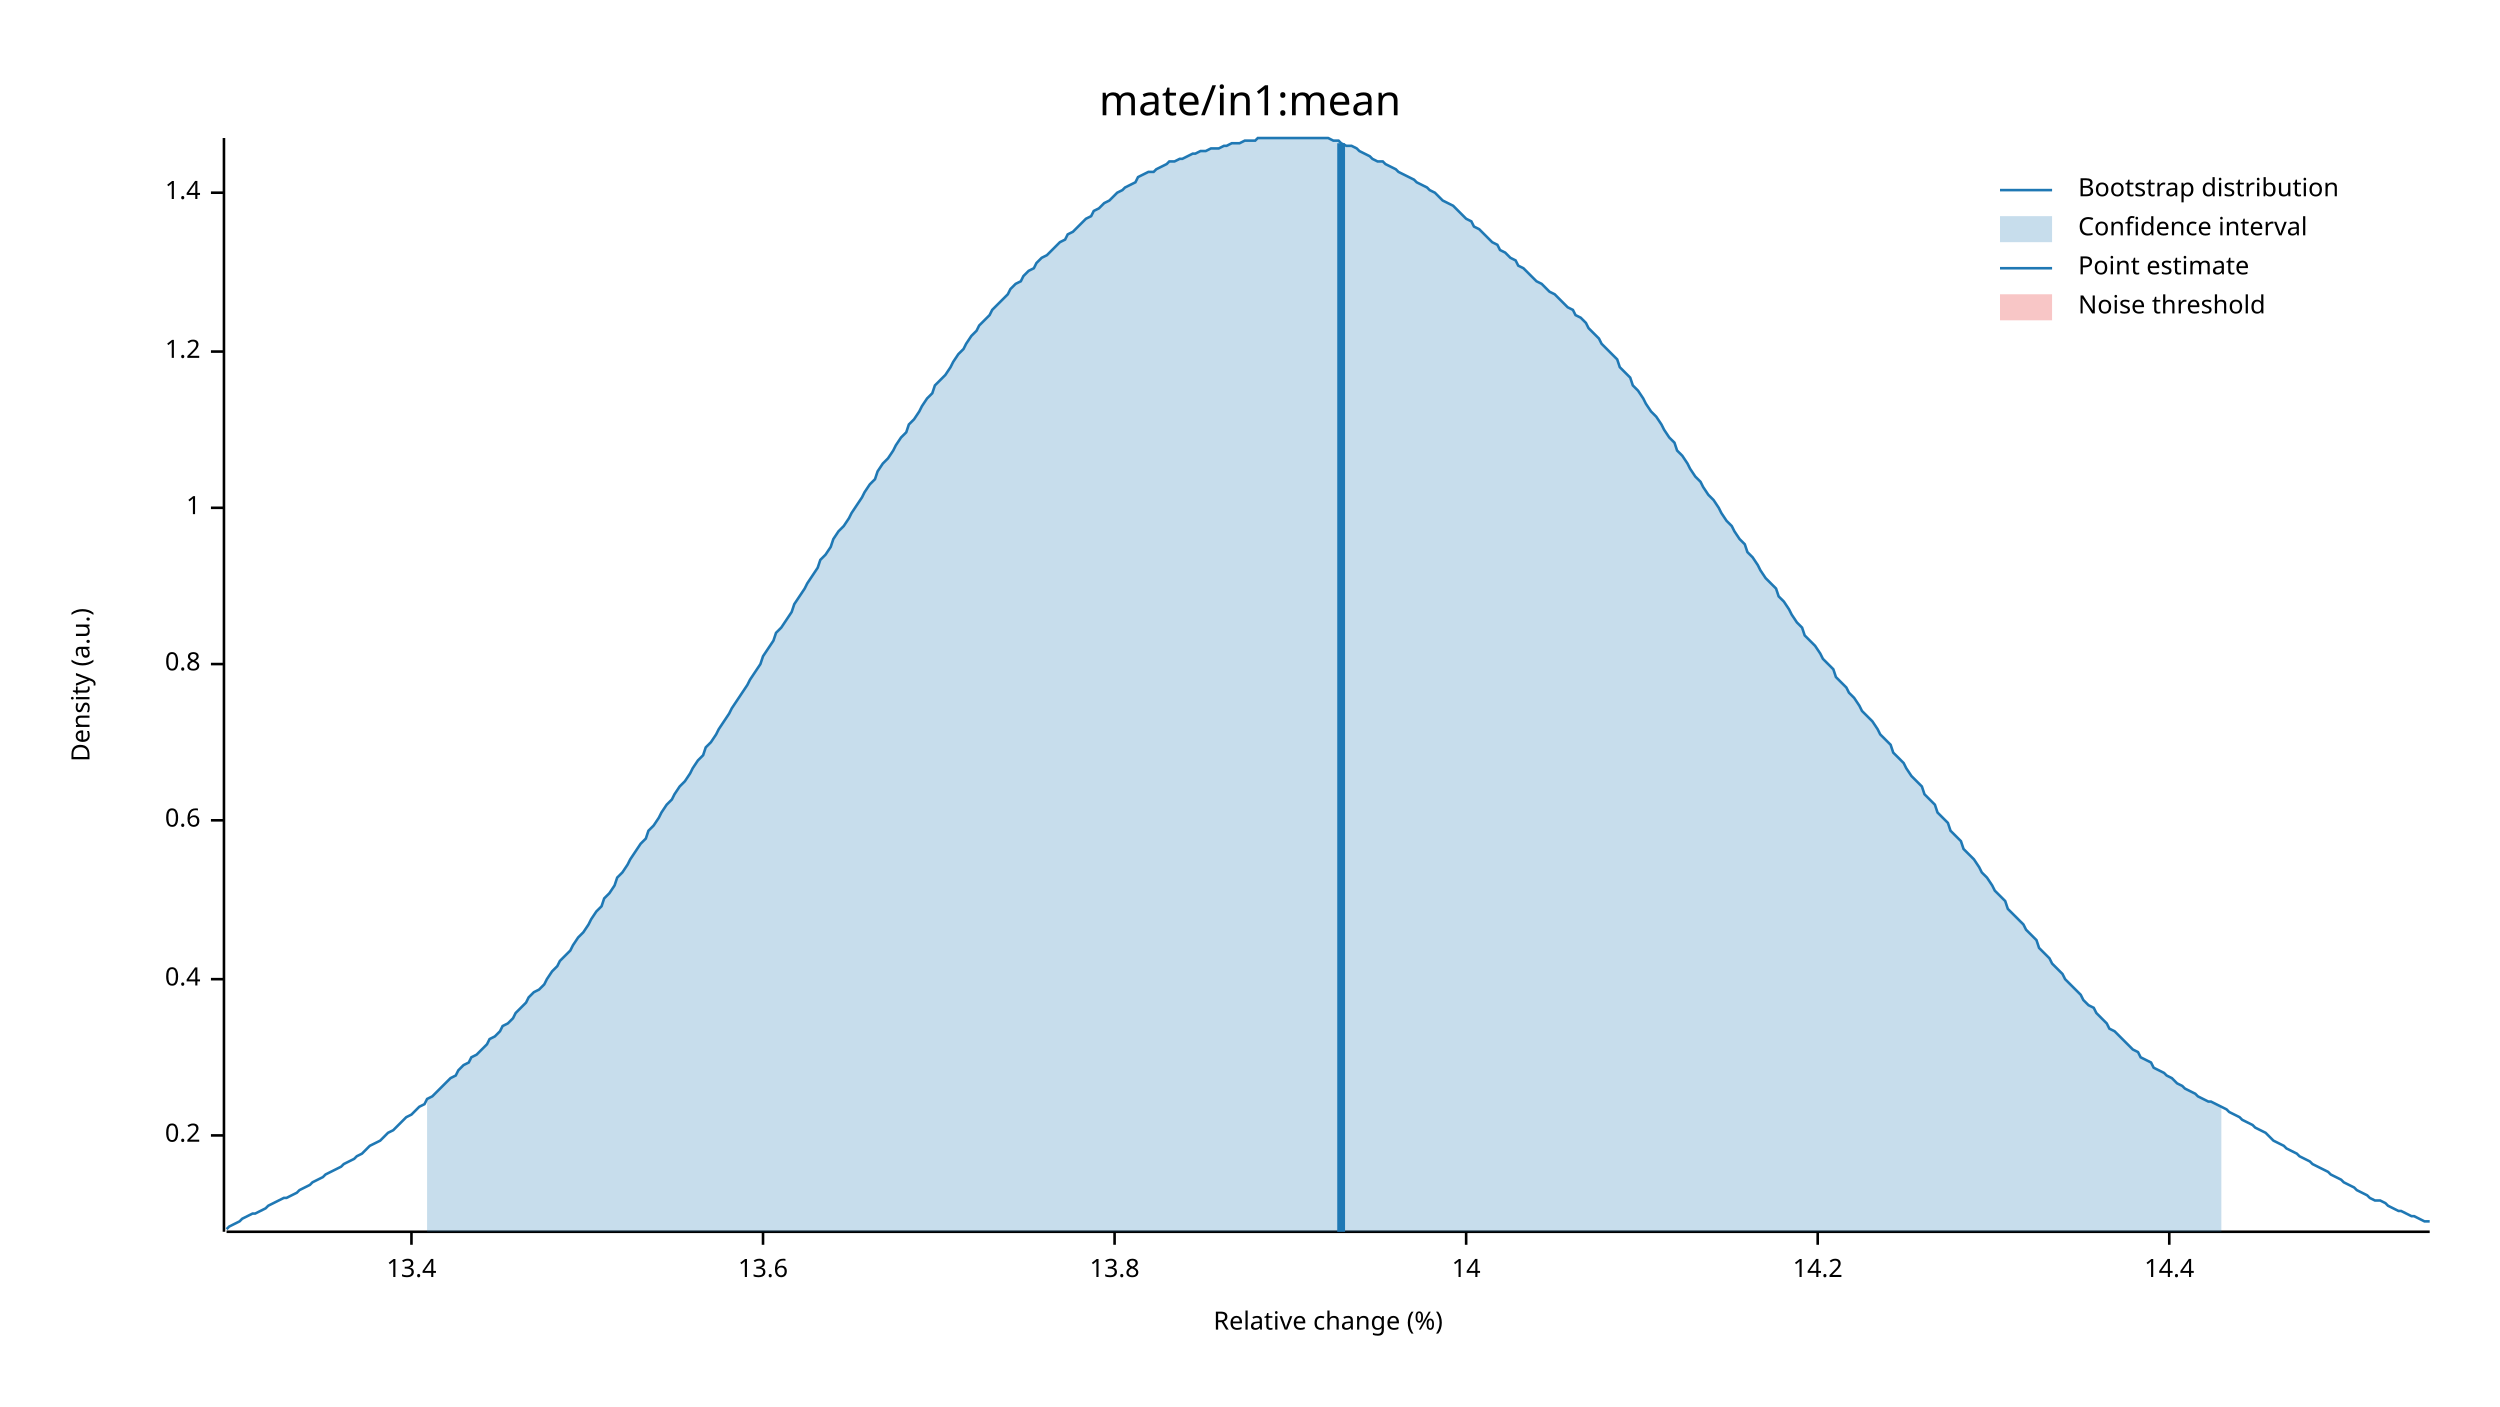
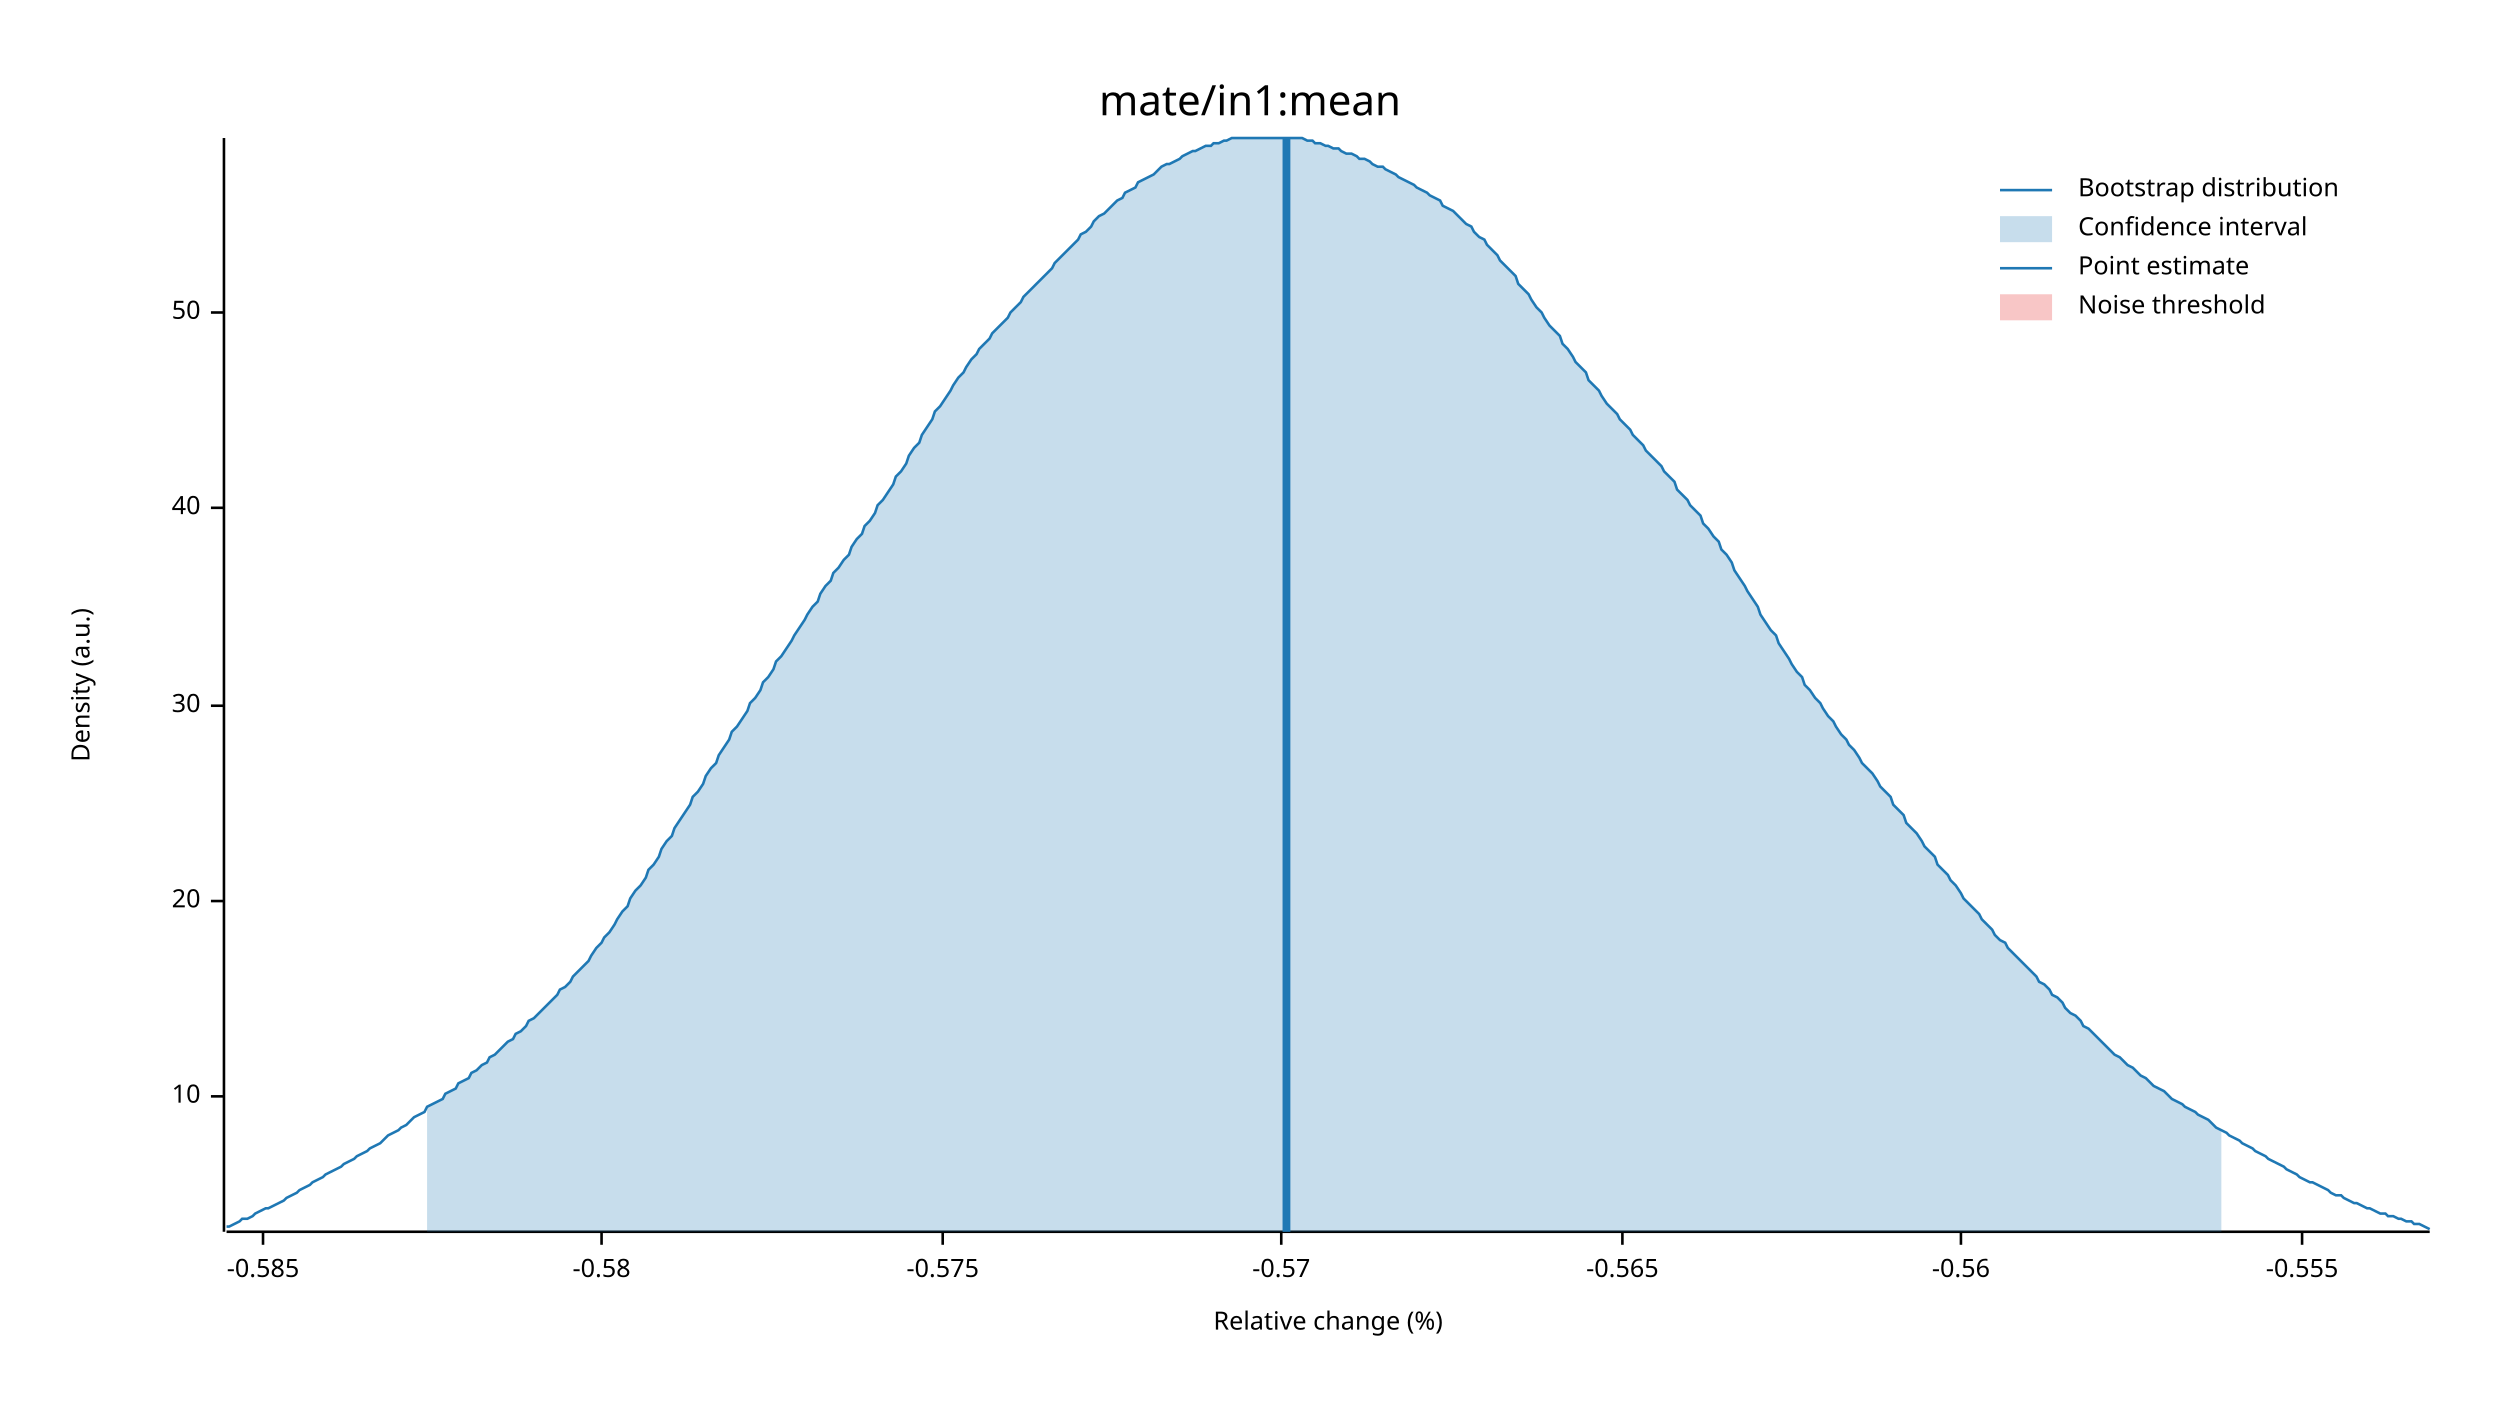
<svg xmlns="http://www.w3.org/2000/svg" width="960" height="540" viewBox="0 0 960 540">
  <text x="480" y="32" dy="0.76em" text-anchor="middle" font-family="sans-serif" font-size="16.129" opacity="1" fill="#000000">
mate/in1:mean
</text>
  <text x="27" y="263" dy="0.76em" text-anchor="middle" font-family="sans-serif" font-size="9.677" opacity="1" fill="#000000" transform="rotate(270, 27, 263)">
Density (a.u.)
</text>
  <text x="510" y="513" dy="-0.5ex" text-anchor="middle" font-family="sans-serif" font-size="9.677" opacity="1" fill="#000000">
Relative change (%)
</text>
  <polyline fill="none" opacity="1" stroke="#000000" stroke-width="1" points="86,53 86,473 " />
-   <text x="77" y="436" dy="0.5ex" text-anchor="end" font-family="sans-serif" font-size="9.677" opacity="1" fill="#000000">
- 0.2
+   <text x="77" y="421" dy="0.5ex" text-anchor="end" font-family="sans-serif" font-size="9.677" opacity="1" fill="#000000">
+ 10
</text>
-   <polyline fill="none" opacity="1" stroke="#000000" stroke-width="1" points="81,436 86,436 " />
-   <text x="77" y="376" dy="0.5ex" text-anchor="end" font-family="sans-serif" font-size="9.677" opacity="1" fill="#000000">
- 0.4
+   <polyline fill="none" opacity="1" stroke="#000000" stroke-width="1" points="81,421 86,421 " />
+   <text x="77" y="346" dy="0.5ex" text-anchor="end" font-family="sans-serif" font-size="9.677" opacity="1" fill="#000000">
+ 20
</text>
-   <polyline fill="none" opacity="1" stroke="#000000" stroke-width="1" points="81,376 86,376 " />
-   <text x="77" y="315" dy="0.5ex" text-anchor="end" font-family="sans-serif" font-size="9.677" opacity="1" fill="#000000">
- 0.6
+   <polyline fill="none" opacity="1" stroke="#000000" stroke-width="1" points="81,346 86,346 " />
+   <text x="77" y="271" dy="0.5ex" text-anchor="end" font-family="sans-serif" font-size="9.677" opacity="1" fill="#000000">
+ 30
</text>
-   <polyline fill="none" opacity="1" stroke="#000000" stroke-width="1" points="81,315 86,315 " />
-   <text x="77" y="255" dy="0.5ex" text-anchor="end" font-family="sans-serif" font-size="9.677" opacity="1" fill="#000000">
- 0.8
- </text>
-   <polyline fill="none" opacity="1" stroke="#000000" stroke-width="1" points="81,255 86,255 " />
+   <polyline fill="none" opacity="1" stroke="#000000" stroke-width="1" points="81,271 86,271 " />
  <text x="77" y="195" dy="0.5ex" text-anchor="end" font-family="sans-serif" font-size="9.677" opacity="1" fill="#000000">
- 1
+ 40
</text>
  <polyline fill="none" opacity="1" stroke="#000000" stroke-width="1" points="81,195 86,195 " />
-   <text x="77" y="135" dy="0.5ex" text-anchor="end" font-family="sans-serif" font-size="9.677" opacity="1" fill="#000000">
- 1.2
+   <text x="77" y="120" dy="0.5ex" text-anchor="end" font-family="sans-serif" font-size="9.677" opacity="1" fill="#000000">
+ 50
</text>
-   <polyline fill="none" opacity="1" stroke="#000000" stroke-width="1" points="81,135 86,135 " />
-   <text x="77" y="74" dy="0.5ex" text-anchor="end" font-family="sans-serif" font-size="9.677" opacity="1" fill="#000000">
- 1.4
+   <polyline fill="none" opacity="1" stroke="#000000" stroke-width="1" points="81,120 86,120 " />
+   <polyline fill="none" opacity="1" stroke="#000000" stroke-width="1" points="87,473 933,473 " />
+   <text x="101" y="483" dy="0.76em" text-anchor="middle" font-family="sans-serif" font-size="9.677" opacity="1" fill="#000000">
+ -0.585
</text>
-   <polyline fill="none" opacity="1" stroke="#000000" stroke-width="1" points="81,74 86,74 " />
-   <polyline fill="none" opacity="1" stroke="#000000" stroke-width="1" points="87,473 933,473 " />
-   <text x="158" y="483" dy="0.76em" text-anchor="middle" font-family="sans-serif" font-size="9.677" opacity="1" fill="#000000">
- 13.4
+   <polyline fill="none" opacity="1" stroke="#000000" stroke-width="1" points="101,473 101,478 " />
+   <text x="231" y="483" dy="0.76em" text-anchor="middle" font-family="sans-serif" font-size="9.677" opacity="1" fill="#000000">
+ -0.58
</text>
-   <polyline fill="none" opacity="1" stroke="#000000" stroke-width="1" points="158,473 158,478 " />
-   <text x="293" y="483" dy="0.76em" text-anchor="middle" font-family="sans-serif" font-size="9.677" opacity="1" fill="#000000">
- 13.6
+   <polyline fill="none" opacity="1" stroke="#000000" stroke-width="1" points="231,473 231,478 " />
+   <text x="362" y="483" dy="0.76em" text-anchor="middle" font-family="sans-serif" font-size="9.677" opacity="1" fill="#000000">
+ -0.575
</text>
-   <polyline fill="none" opacity="1" stroke="#000000" stroke-width="1" points="293,473 293,478 " />
-   <text x="428" y="483" dy="0.76em" text-anchor="middle" font-family="sans-serif" font-size="9.677" opacity="1" fill="#000000">
- 13.8
+   <polyline fill="none" opacity="1" stroke="#000000" stroke-width="1" points="362,473 362,478 " />
+   <text x="492" y="483" dy="0.76em" text-anchor="middle" font-family="sans-serif" font-size="9.677" opacity="1" fill="#000000">
+ -0.57
</text>
-   <polyline fill="none" opacity="1" stroke="#000000" stroke-width="1" points="428,473 428,478 " />
-   <text x="563" y="483" dy="0.76em" text-anchor="middle" font-family="sans-serif" font-size="9.677" opacity="1" fill="#000000">
- 14
+   <polyline fill="none" opacity="1" stroke="#000000" stroke-width="1" points="492,473 492,478 " />
+   <text x="623" y="483" dy="0.76em" text-anchor="middle" font-family="sans-serif" font-size="9.677" opacity="1" fill="#000000">
+ -0.565
</text>
-   <polyline fill="none" opacity="1" stroke="#000000" stroke-width="1" points="563,473 563,478 " />
-   <text x="698" y="483" dy="0.76em" text-anchor="middle" font-family="sans-serif" font-size="9.677" opacity="1" fill="#000000">
- 14.2
+   <polyline fill="none" opacity="1" stroke="#000000" stroke-width="1" points="623,473 623,478 " />
+   <text x="753" y="483" dy="0.76em" text-anchor="middle" font-family="sans-serif" font-size="9.677" opacity="1" fill="#000000">
+ -0.56
</text>
-   <polyline fill="none" opacity="1" stroke="#000000" stroke-width="1" points="698,473 698,478 " />
-   <text x="833" y="483" dy="0.76em" text-anchor="middle" font-family="sans-serif" font-size="9.677" opacity="1" fill="#000000">
- 14.4
+   <polyline fill="none" opacity="1" stroke="#000000" stroke-width="1" points="753,473 753,478 " />
+   <text x="884" y="483" dy="0.76em" text-anchor="middle" font-family="sans-serif" font-size="9.677" opacity="1" fill="#000000">
+ -0.555
</text>
-   <polyline fill="none" opacity="1" stroke="#000000" stroke-width="1" points="833,473 833,478 " />
-   <polyline fill="none" opacity="1" stroke="#1F78B4" stroke-width="1" points="87,472 88,471 90,470 92,469 93,468 95,467 97,466 98,466 100,465 102,464 103,463 105,462 107,461 109,460 110,460 112,459 114,458 115,457 117,456 119,455 120,454 122,453 124,452 125,451 127,450 129,449 131,448 132,447 134,446 136,445 137,444 139,443 141,441 142,440 144,439 146,438 148,436 149,435 151,434 153,432 154,431 156,429 158,428 159,427 161,425 163,424 164,422 166,421 168,419 170,417 171,416 173,414 175,413 176,411 178,409 180,408 181,406 183,405 185,403 187,401 188,399 190,398 192,396 193,394 195,393 197,391 198,389 200,387 202,385 203,383 205,381 207,380 209,378 210,376 212,373 214,371 215,369 217,367 219,365 220,363 222,360 224,358 226,355 227,353 229,350 231,348 232,345 234,343 236,340 237,337 239,335 241,332 242,330 244,327 246,324 248,322 249,319 251,317 253,314 254,312 256,309 258,307 259,305 261,302 263,300 265,297 266,295 268,292 270,290 271,287 273,285 275,282 276,280 278,277 280,274 281,272 283,269 285,266 287,263 288,261 290,258 292,255 293,252 295,249 297,246 298,243 300,241 302,238 304,235 305,232 307,229 309,226 310,224 312,221 314,218 315,215 317,213 319,210 320,207 322,204 324,202 326,199 327,197 329,194 331,191 332,189 334,186 336,184 337,181 339,178 341,176 343,173 344,171 346,168 348,166 349,163 351,161 353,158 354,156 356,153 358,151 359,148 361,146 363,144 365,141 366,139 368,136 370,134 371,132 373,129 375,127 376,125 378,123 380,121 381,119 383,117 385,115 387,113 388,111 390,109 392,108 393,106 395,104 397,103 398,101 400,99 402,98 404,96 405,95 407,93 409,92 410,90 412,89 414,87 415,86 417,84 419,83 420,81 422,80 424,78 426,77 427,76 429,74 431,73 432,72 434,71 436,70 437,68 439,67 441,66 443,66 444,65 446,64 448,63 449,62 451,62 453,61 454,61 456,60 458,59 459,59 461,58 463,58 465,57 466,57 468,57 470,56 471,56 473,55 475,55 476,55 478,54 480,54 482,54 483,53 485,53 487,53 488,53 490,53 492,53 493,53 495,53 497,53 498,53 500,53 502,53 504,53 505,53 507,53 509,53 510,53 512,54 514,54 515,55 517,56 519,56 521,57 522,58 524,59 526,60 527,61 529,62 531,62 532,63 534,64 536,65 537,66 539,67 541,68 543,69 544,70 546,71 548,72 549,73 551,74 553,76 554,77 556,78 558,79 560,81 561,82 563,84 565,85 566,87 568,88 570,90 571,91 573,93 575,94 576,96 578,97 580,99 582,100 583,102 585,103 587,105 588,106 590,108 592,109 593,110 595,112 597,113 599,115 600,116 602,118 604,119 605,121 607,122 609,124 610,126 612,128 614,130 615,132 617,134 619,136 621,138 622,141 624,143 626,145 627,148 629,150 631,153 632,155 634,158 636,160 638,163 639,165 641,168 643,170 644,173 646,175 648,178 649,180 651,183 653,185 654,187 656,190 658,192 660,195 661,197 663,200 665,202 666,204 668,207 670,209 671,212 673,214 675,217 676,219 678,222 680,224 682,226 683,229 685,231 687,234 688,236 690,239 692,241 693,244 695,246 697,248 699,251 700,253 702,255 704,257 705,260 707,262 709,264 710,266 712,268 714,271 715,273 717,275 719,277 721,280 722,282 724,284 726,286 727,289 729,291 731,293 732,295 734,298 736,300 738,302 739,305 741,307 743,309 744,312 746,314 748,316 749,319 751,321 753,323 754,326 756,328 758,330 760,333 761,335 763,337 765,340 766,342 768,344 770,346 771,349 773,351 775,353 777,355 778,357 780,359 782,361 783,364 785,366 787,368 788,370 790,372 792,374 793,376 795,378 797,380 799,382 800,384 802,386 804,387 805,389 807,391 809,393 810,395 812,396 814,398 816,400 817,401 819,403 821,404 822,406 824,407 826,408 827,410 829,411 831,412 832,413 834,414 836,416 838,417 839,418 841,419 843,420 844,421 846,422 848,423 849,423 851,424 853,425 855,426 856,427 858,428 860,429 861,430 863,431 865,432 866,433 868,434 870,435 871,436 873,438 875,439 877,440 878,441 880,442 882,443 883,444 885,445 887,446 888,447 890,448 892,449 894,450 895,451 897,452 899,453 900,454 902,455 904,456 905,457 907,458 909,459 910,460 912,461 914,461 916,462 917,463 919,464 921,465 922,465 924,466 926,467 927,467 929,468 931,469 933,469 " />
-   <polygon opacity="0.25" fill="#1F78B4" points="164,422 166,421 168,419 170,417 171,416 173,414 175,413 176,411 178,409 180,408 181,406 183,405 185,403 187,401 188,399 190,398 192,396 193,394 195,393 197,391 198,389 200,387 202,385 203,383 205,381 207,380 209,378 210,376 212,373 214,371 215,369 217,367 219,365 220,363 222,360 224,358 226,355 227,353 229,350 231,348 232,345 234,343 236,340 237,337 239,335 241,332 242,330 244,327 246,324 248,322 249,319 251,317 253,314 254,312 256,309 258,307 259,305 261,302 263,300 265,297 266,295 268,292 270,290 271,287 273,285 275,282 276,280 278,277 280,274 281,272 283,269 285,266 287,263 288,261 290,258 292,255 293,252 295,249 297,246 298,243 300,241 302,238 304,235 305,232 307,229 309,226 310,224 312,221 314,218 315,215 317,213 319,210 320,207 322,204 324,202 326,199 327,197 329,194 331,191 332,189 334,186 336,184 337,181 339,178 341,176 343,173 344,171 346,168 348,166 349,163 351,161 353,158 354,156 356,153 358,151 359,148 361,146 363,144 365,141 366,139 368,136 370,134 371,132 373,129 375,127 376,125 378,123 380,121 381,119 383,117 385,115 387,113 388,111 390,109 392,108 393,106 395,104 397,103 398,101 400,99 402,98 404,96 405,95 407,93 409,92 410,90 412,89 414,87 415,86 417,84 419,83 420,81 422,80 424,78 426,77 427,76 429,74 431,73 432,72 434,71 436,70 437,68 439,67 441,66 443,66 444,65 446,64 448,63 449,62 451,62 453,61 454,61 456,60 458,59 459,59 461,58 463,58 465,57 466,57 468,57 470,56 471,56 473,55 475,55 476,55 478,54 480,54 482,54 483,53 485,53 487,53 488,53 490,53 492,53 493,53 495,53 497,53 498,53 500,53 502,53 504,53 505,53 507,53 509,53 510,53 512,54 514,54 515,55 517,56 519,56 521,57 522,58 524,59 526,60 527,61 529,62 531,62 532,63 534,64 536,65 537,66 539,67 541,68 543,69 544,70 546,71 548,72 549,73 551,74 553,76 554,77 556,78 558,79 560,81 561,82 563,84 565,85 566,87 568,88 570,90 571,91 573,93 575,94 576,96 578,97 580,99 582,100 583,102 585,103 587,105 588,106 590,108 592,109 593,110 595,112 597,113 599,115 600,116 602,118 604,119 605,121 607,122 609,124 610,126 612,128 614,130 615,132 617,134 619,136 621,138 622,141 624,143 626,145 627,148 629,150 631,153 632,155 634,158 636,160 638,163 639,165 641,168 643,170 644,173 646,175 648,178 649,180 651,183 653,185 654,187 656,190 658,192 660,195 661,197 663,200 665,202 666,204 668,207 670,209 671,212 673,214 675,217 676,219 678,222 680,224 682,226 683,229 685,231 687,234 688,236 690,239 692,241 693,244 695,246 697,248 699,251 700,253 702,255 704,257 705,260 707,262 709,264 710,266 712,268 714,271 715,273 717,275 719,277 721,280 722,282 724,284 726,286 727,289 729,291 731,293 732,295 734,298 736,300 738,302 739,305 741,307 743,309 744,312 746,314 748,316 749,319 751,321 753,323 754,326 756,328 758,330 760,333 761,335 763,337 765,340 766,342 768,344 770,346 771,349 773,351 775,353 777,355 778,357 780,359 782,361 783,364 785,366 787,368 788,370 790,372 792,374 793,376 795,378 797,380 799,382 800,384 802,386 804,387 805,389 807,391 809,393 810,395 812,396 814,398 816,400 817,401 819,403 821,404 822,406 824,407 826,408 827,410 829,411 831,412 832,413 834,414 836,416 838,417 839,418 841,419 843,420 844,421 846,422 848,423 849,423 851,424 853,425 853,473 164,473 " />
-   <polyline fill="none" opacity="1" stroke="#1F78B4" stroke-width="3" points="515,473 515,55 " />
+   <polyline fill="none" opacity="1" stroke="#000000" stroke-width="1" points="884,473 884,478 " />
+   <polyline fill="none" opacity="1" stroke="#1F78B4" stroke-width="1" points="87,471 88,471 90,470 92,469 93,468 95,468 97,467 98,466 100,465 102,464 103,464 105,463 107,462 109,461 110,460 112,459 114,458 115,457 117,456 119,455 120,454 122,453 124,452 125,451 127,450 129,449 131,448 132,447 134,446 136,445 137,444 139,443 141,442 142,441 144,440 146,439 148,437 149,436 151,435 153,434 154,433 156,432 158,430 159,429 161,428 163,427 164,425 166,424 168,423 170,422 171,420 173,419 175,418 176,416 178,415 180,414 181,412 183,411 185,409 187,408 188,406 190,405 192,403 193,402 195,400 197,399 198,397 200,396 202,394 203,392 205,391 207,389 209,387 210,386 212,384 214,382 215,380 217,379 219,377 220,375 222,373 224,371 226,369 227,367 229,364 231,362 232,360 234,358 236,355 237,353 239,350 241,348 242,345 244,342 246,340 248,337 249,334 251,332 253,329 254,326 256,323 258,321 259,318 261,315 263,312 265,309 266,306 268,304 270,301 271,298 273,295 275,293 276,290 278,287 280,284 281,281 283,279 285,276 287,273 288,270 290,268 292,265 293,262 295,260 297,257 298,254 300,252 302,249 304,246 305,244 307,241 309,238 310,236 312,233 314,231 315,228 317,225 319,223 320,220 322,218 324,215 326,213 327,210 329,207 331,205 332,202 334,200 336,197 337,194 339,192 341,189 343,186 344,183 346,181 348,178 349,175 351,172 353,170 354,167 356,164 358,161 359,158 361,156 363,153 365,150 366,148 368,145 370,143 371,141 373,138 375,136 376,134 378,132 380,130 381,128 383,126 385,124 387,122 388,120 390,118 392,116 393,114 395,112 397,110 398,109 400,107 402,105 404,103 405,101 407,99 409,97 410,96 412,94 414,92 415,90 417,89 419,87 420,85 422,83 424,82 426,80 427,79 429,77 431,76 432,74 434,73 436,72 437,70 439,69 441,68 443,67 444,66 446,64 448,63 449,63 451,62 453,61 454,60 456,59 458,58 459,58 461,57 463,56 465,56 466,55 468,55 470,54 471,54 473,53 475,53 476,53 478,53 480,53 482,53 483,53 485,53 487,53 488,53 490,53 492,53 493,53 495,53 497,53 498,53 500,53 502,54 504,54 505,55 507,55 509,56 510,56 512,57 514,57 515,58 517,59 519,59 521,60 522,61 524,61 526,62 527,63 529,64 531,64 532,65 534,66 536,67 537,68 539,69 541,70 543,71 544,72 546,73 548,74 549,75 551,76 553,77 554,79 556,80 558,81 560,83 561,84 563,86 565,87 566,89 568,91 570,92 571,94 573,96 575,98 576,100 578,102 580,104 582,106 583,109 585,111 587,113 588,115 590,118 592,120 593,122 595,125 597,127 599,129 600,132 602,134 604,137 605,139 607,141 609,143 610,146 612,148 614,150 615,152 617,155 619,157 621,159 622,161 624,163 626,165 627,167 629,169 631,171 632,173 634,175 636,177 638,179 639,181 641,183 643,185 644,188 646,190 648,192 649,194 651,196 653,198 654,201 656,203 658,206 660,208 661,211 663,213 665,216 666,219 668,222 670,225 671,227 673,230 675,233 676,236 678,239 680,242 682,244 683,247 685,250 687,253 688,255 690,258 692,260 693,263 695,265 697,268 699,270 700,272 702,275 704,277 705,279 707,282 709,284 710,286 712,288 714,291 715,293 717,295 719,297 721,300 722,302 724,304 726,306 727,309 729,311 731,313 732,316 734,318 736,320 738,323 739,325 741,327 743,329 744,332 746,334 748,336 749,338 751,340 753,343 754,345 756,347 758,349 760,351 761,353 763,355 765,357 766,359 768,361 770,362 771,364 773,366 775,368 777,370 778,371 780,373 782,375 783,377 785,378 787,380 788,382 790,383 792,385 793,387 795,389 797,390 799,392 800,394 802,395 804,397 805,398 807,400 809,402 810,403 812,405 814,406 816,408 817,409 819,410 821,412 822,413 824,414 826,416 827,417 829,418 831,419 832,420 834,422 836,423 838,424 839,425 841,426 843,427 844,428 846,429 848,430 849,431 851,433 853,434 855,435 856,436 858,437 860,438 861,439 863,440 865,441 866,442 868,443 870,444 871,445 873,446 875,447 877,448 878,449 880,450 882,451 883,452 885,453 887,454 888,454 890,455 892,456 894,457 895,458 897,459 899,459 900,460 902,461 904,462 905,462 907,463 909,464 910,464 912,465 914,466 916,466 917,467 919,467 921,468 922,468 924,469 926,469 927,470 929,470 931,471 933,472 " />
+   <polygon opacity="0.25" fill="#1F78B4" points="164,425 166,424 168,423 170,422 171,420 173,419 175,418 176,416 178,415 180,414 181,412 183,411 185,409 187,408 188,406 190,405 192,403 193,402 195,400 197,399 198,397 200,396 202,394 203,392 205,391 207,389 209,387 210,386 212,384 214,382 215,380 217,379 219,377 220,375 222,373 224,371 226,369 227,367 229,364 231,362 232,360 234,358 236,355 237,353 239,350 241,348 242,345 244,342 246,340 248,337 249,334 251,332 253,329 254,326 256,323 258,321 259,318 261,315 263,312 265,309 266,306 268,304 270,301 271,298 273,295 275,293 276,290 278,287 280,284 281,281 283,279 285,276 287,273 288,270 290,268 292,265 293,262 295,260 297,257 298,254 300,252 302,249 304,246 305,244 307,241 309,238 310,236 312,233 314,231 315,228 317,225 319,223 320,220 322,218 324,215 326,213 327,210 329,207 331,205 332,202 334,200 336,197 337,194 339,192 341,189 343,186 344,183 346,181 348,178 349,175 351,172 353,170 354,167 356,164 358,161 359,158 361,156 363,153 365,150 366,148 368,145 370,143 371,141 373,138 375,136 376,134 378,132 380,130 381,128 383,126 385,124 387,122 388,120 390,118 392,116 393,114 395,112 397,110 398,109 400,107 402,105 404,103 405,101 407,99 409,97 410,96 412,94 414,92 415,90 417,89 419,87 420,85 422,83 424,82 426,80 427,79 429,77 431,76 432,74 434,73 436,72 437,70 439,69 441,68 443,67 444,66 446,64 448,63 449,63 451,62 453,61 454,60 456,59 458,58 459,58 461,57 463,56 465,56 466,55 468,55 470,54 471,54 473,53 475,53 476,53 478,53 480,53 482,53 483,53 485,53 487,53 488,53 490,53 492,53 493,53 495,53 497,53 498,53 500,53 502,54 504,54 505,55 507,55 509,56 510,56 512,57 514,57 515,58 517,59 519,59 521,60 522,61 524,61 526,62 527,63 529,64 531,64 532,65 534,66 536,67 537,68 539,69 541,70 543,71 544,72 546,73 548,74 549,75 551,76 553,77 554,79 556,80 558,81 560,83 561,84 563,86 565,87 566,89 568,91 570,92 571,94 573,96 575,98 576,100 578,102 580,104 582,106 583,109 585,111 587,113 588,115 590,118 592,120 593,122 595,125 597,127 599,129 600,132 602,134 604,137 605,139 607,141 609,143 610,146 612,148 614,150 615,152 617,155 619,157 621,159 622,161 624,163 626,165 627,167 629,169 631,171 632,173 634,175 636,177 638,179 639,181 641,183 643,185 644,188 646,190 648,192 649,194 651,196 653,198 654,201 656,203 658,206 660,208 661,211 663,213 665,216 666,219 668,222 670,225 671,227 673,230 675,233 676,236 678,239 680,242 682,244 683,247 685,250 687,253 688,255 690,258 692,260 693,263 695,265 697,268 699,270 700,272 702,275 704,277 705,279 707,282 709,284 710,286 712,288 714,291 715,293 717,295 719,297 721,300 722,302 724,304 726,306 727,309 729,311 731,313 732,316 734,318 736,320 738,323 739,325 741,327 743,329 744,332 746,334 748,336 749,338 751,340 753,343 754,345 756,347 758,349 760,351 761,353 763,355 765,357 766,359 768,361 770,362 771,364 773,366 775,368 777,370 778,371 780,373 782,375 783,377 785,378 787,380 788,382 790,383 792,385 793,387 795,389 797,390 799,392 800,394 802,395 804,397 805,398 807,400 809,402 810,403 812,405 814,406 816,408 817,409 819,410 821,412 822,413 824,414 826,416 827,417 829,418 831,419 832,420 834,422 836,423 838,424 839,425 841,426 843,427 844,428 846,429 848,430 849,431 851,433 853,434 853,473 164,473 " />
+   <polyline fill="none" opacity="1" stroke="#1F78B4" stroke-width="3" points="494,473 494,53 " />
  <rect x="510" y="53" width="0" height="419" opacity="0.1" fill="#E31A1C" stroke="none" />
  <text x="798" y="68" dy="0.76em" text-anchor="start" font-family="sans-serif" font-size="9.677" opacity="1" fill="#000000">
Bootstrap distribution
</text>
  <text x="798" y="83" dy="0.76em" text-anchor="start" font-family="sans-serif" font-size="9.677" opacity="1" fill="#000000">
Confidence interval
</text>
  <text x="798" y="98" dy="0.76em" text-anchor="start" font-family="sans-serif" font-size="9.677" opacity="1" fill="#000000">
Point estimate
</text>
  <text x="798" y="113" dy="0.76em" text-anchor="start" font-family="sans-serif" font-size="9.677" opacity="1" fill="#000000">
Noise threshold
</text>
  <polyline fill="none" opacity="1" stroke="#1F78B4" stroke-width="1" points="768,73 788,73 " />
  <rect x="768" y="83" width="20" height="10" opacity="0.25" fill="#1F78B4" stroke="none" />
  <polyline fill="none" opacity="1" stroke="#1F78B4" stroke-width="1" points="768,103 788,103 " />
  <rect x="768" y="113" width="20" height="10" opacity="0.25" fill="#E31A1C" stroke="none" />
</svg>
